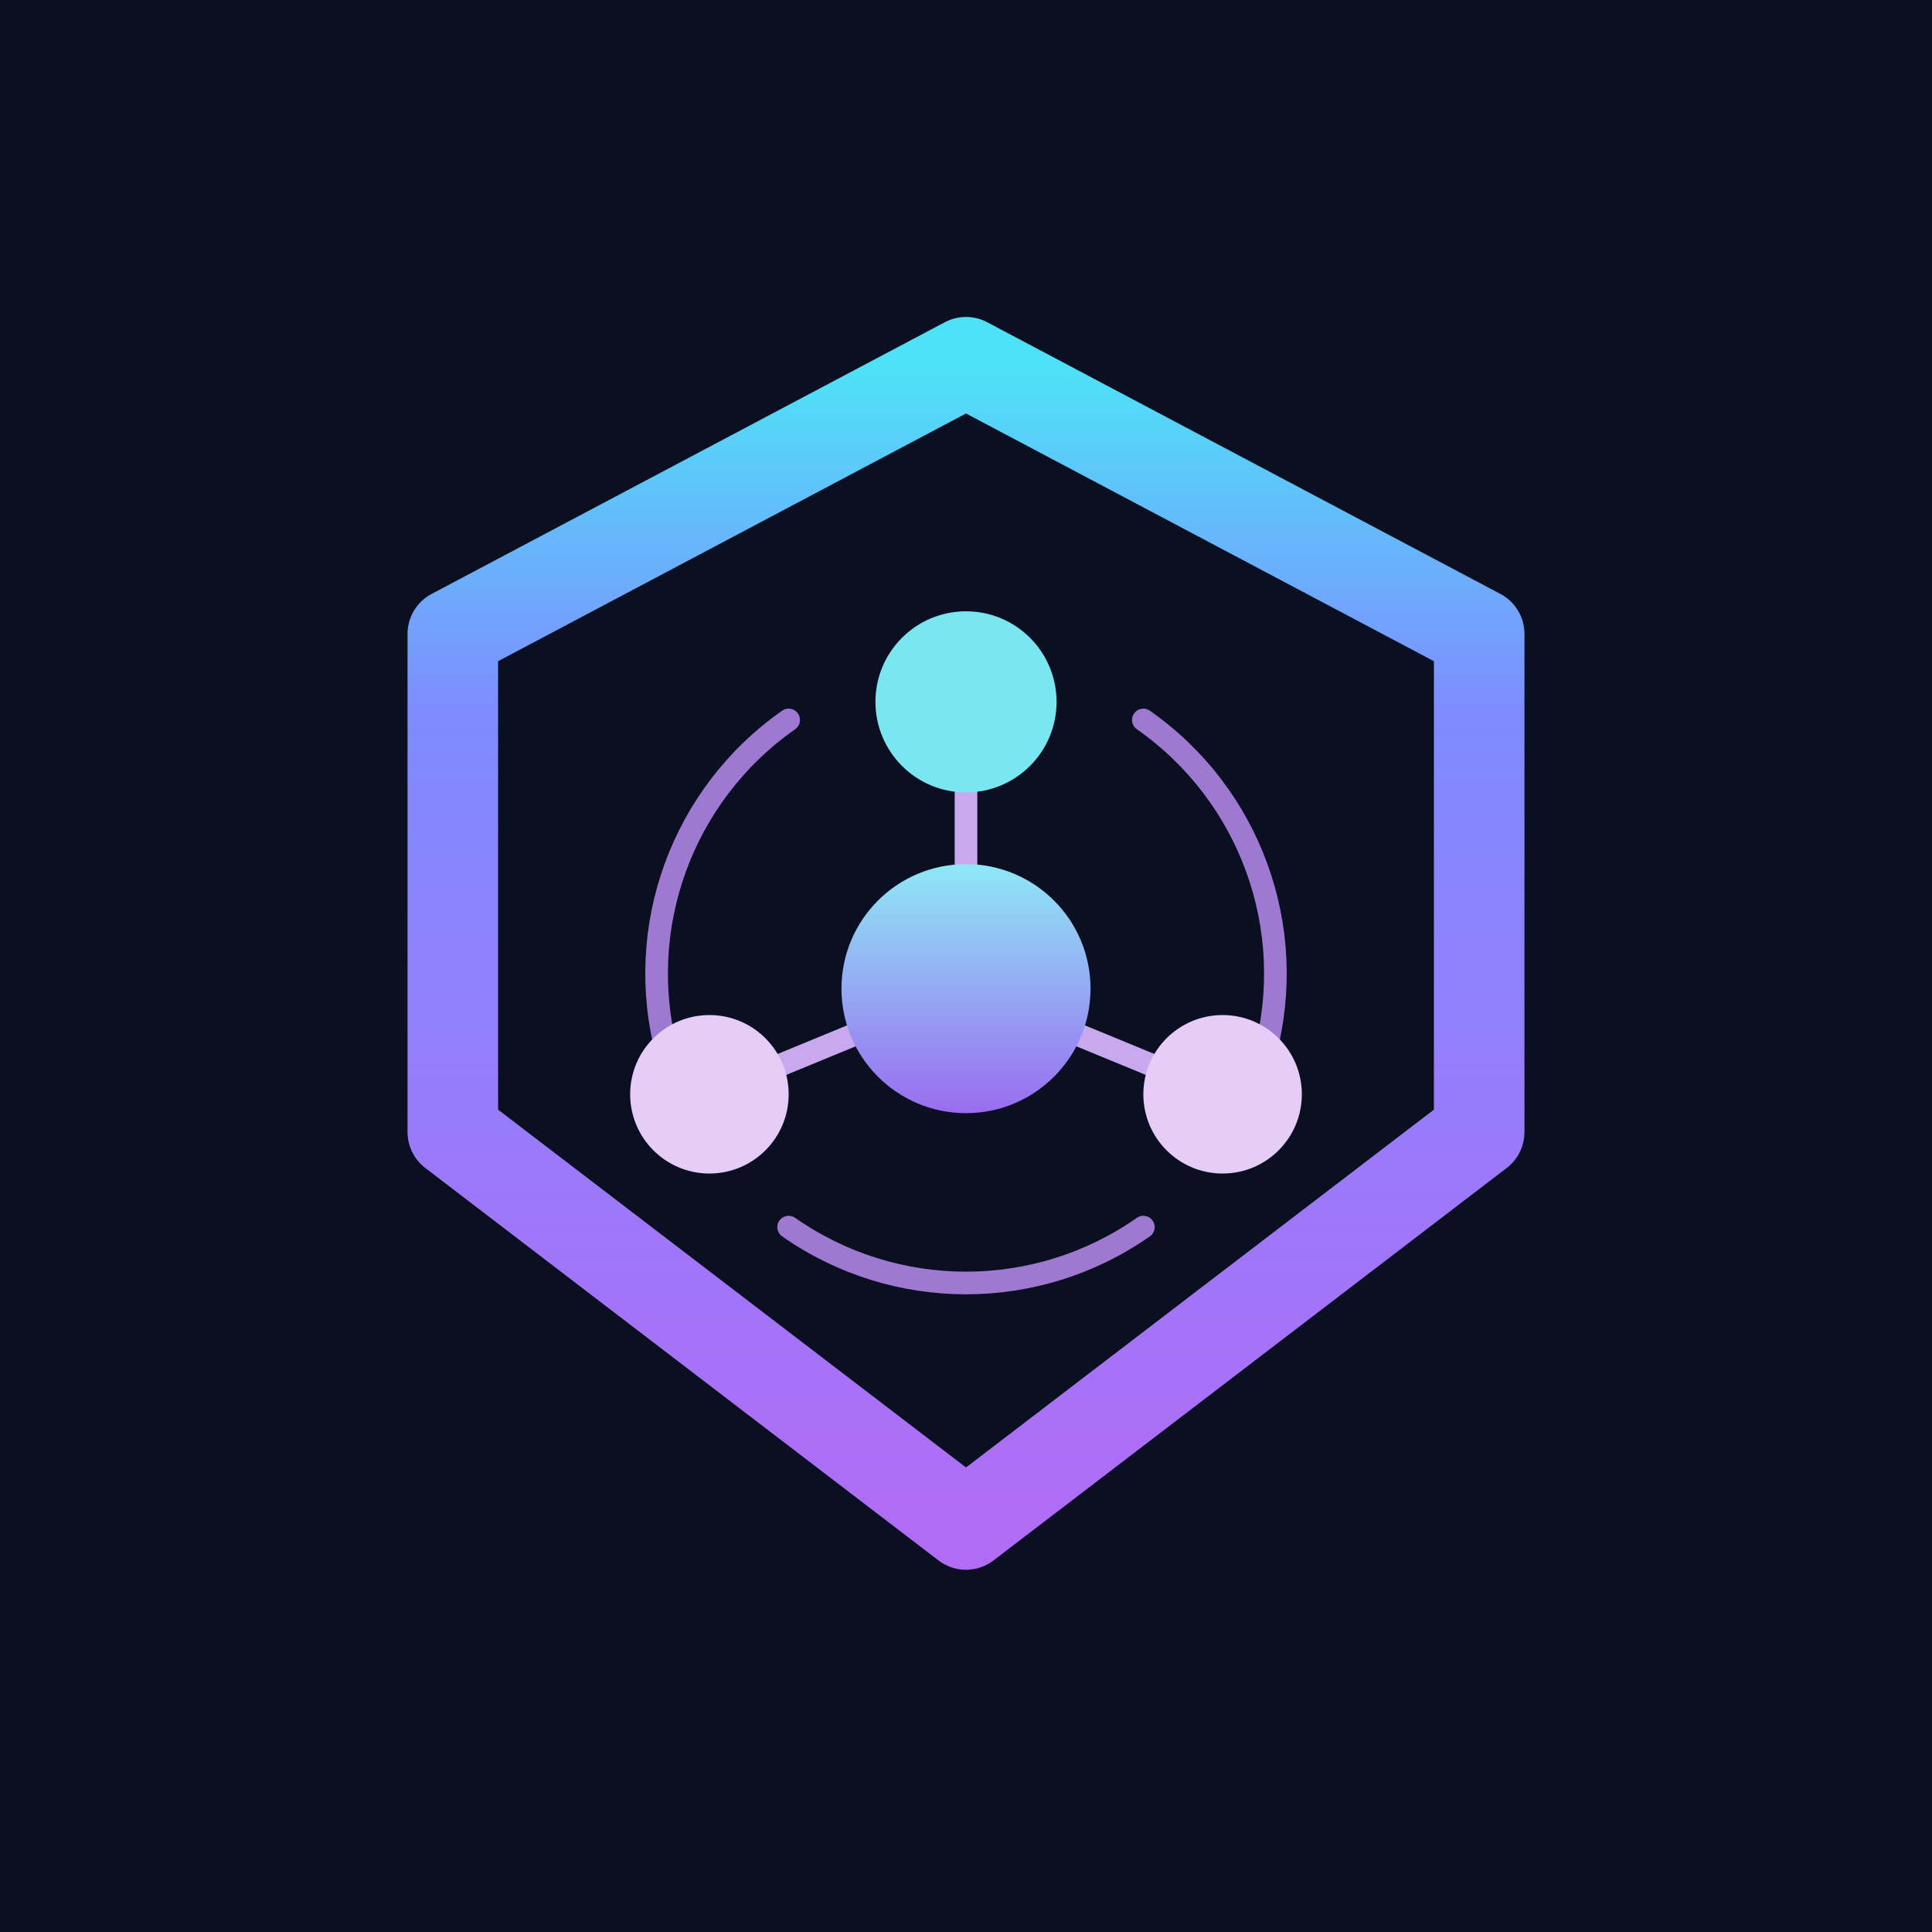
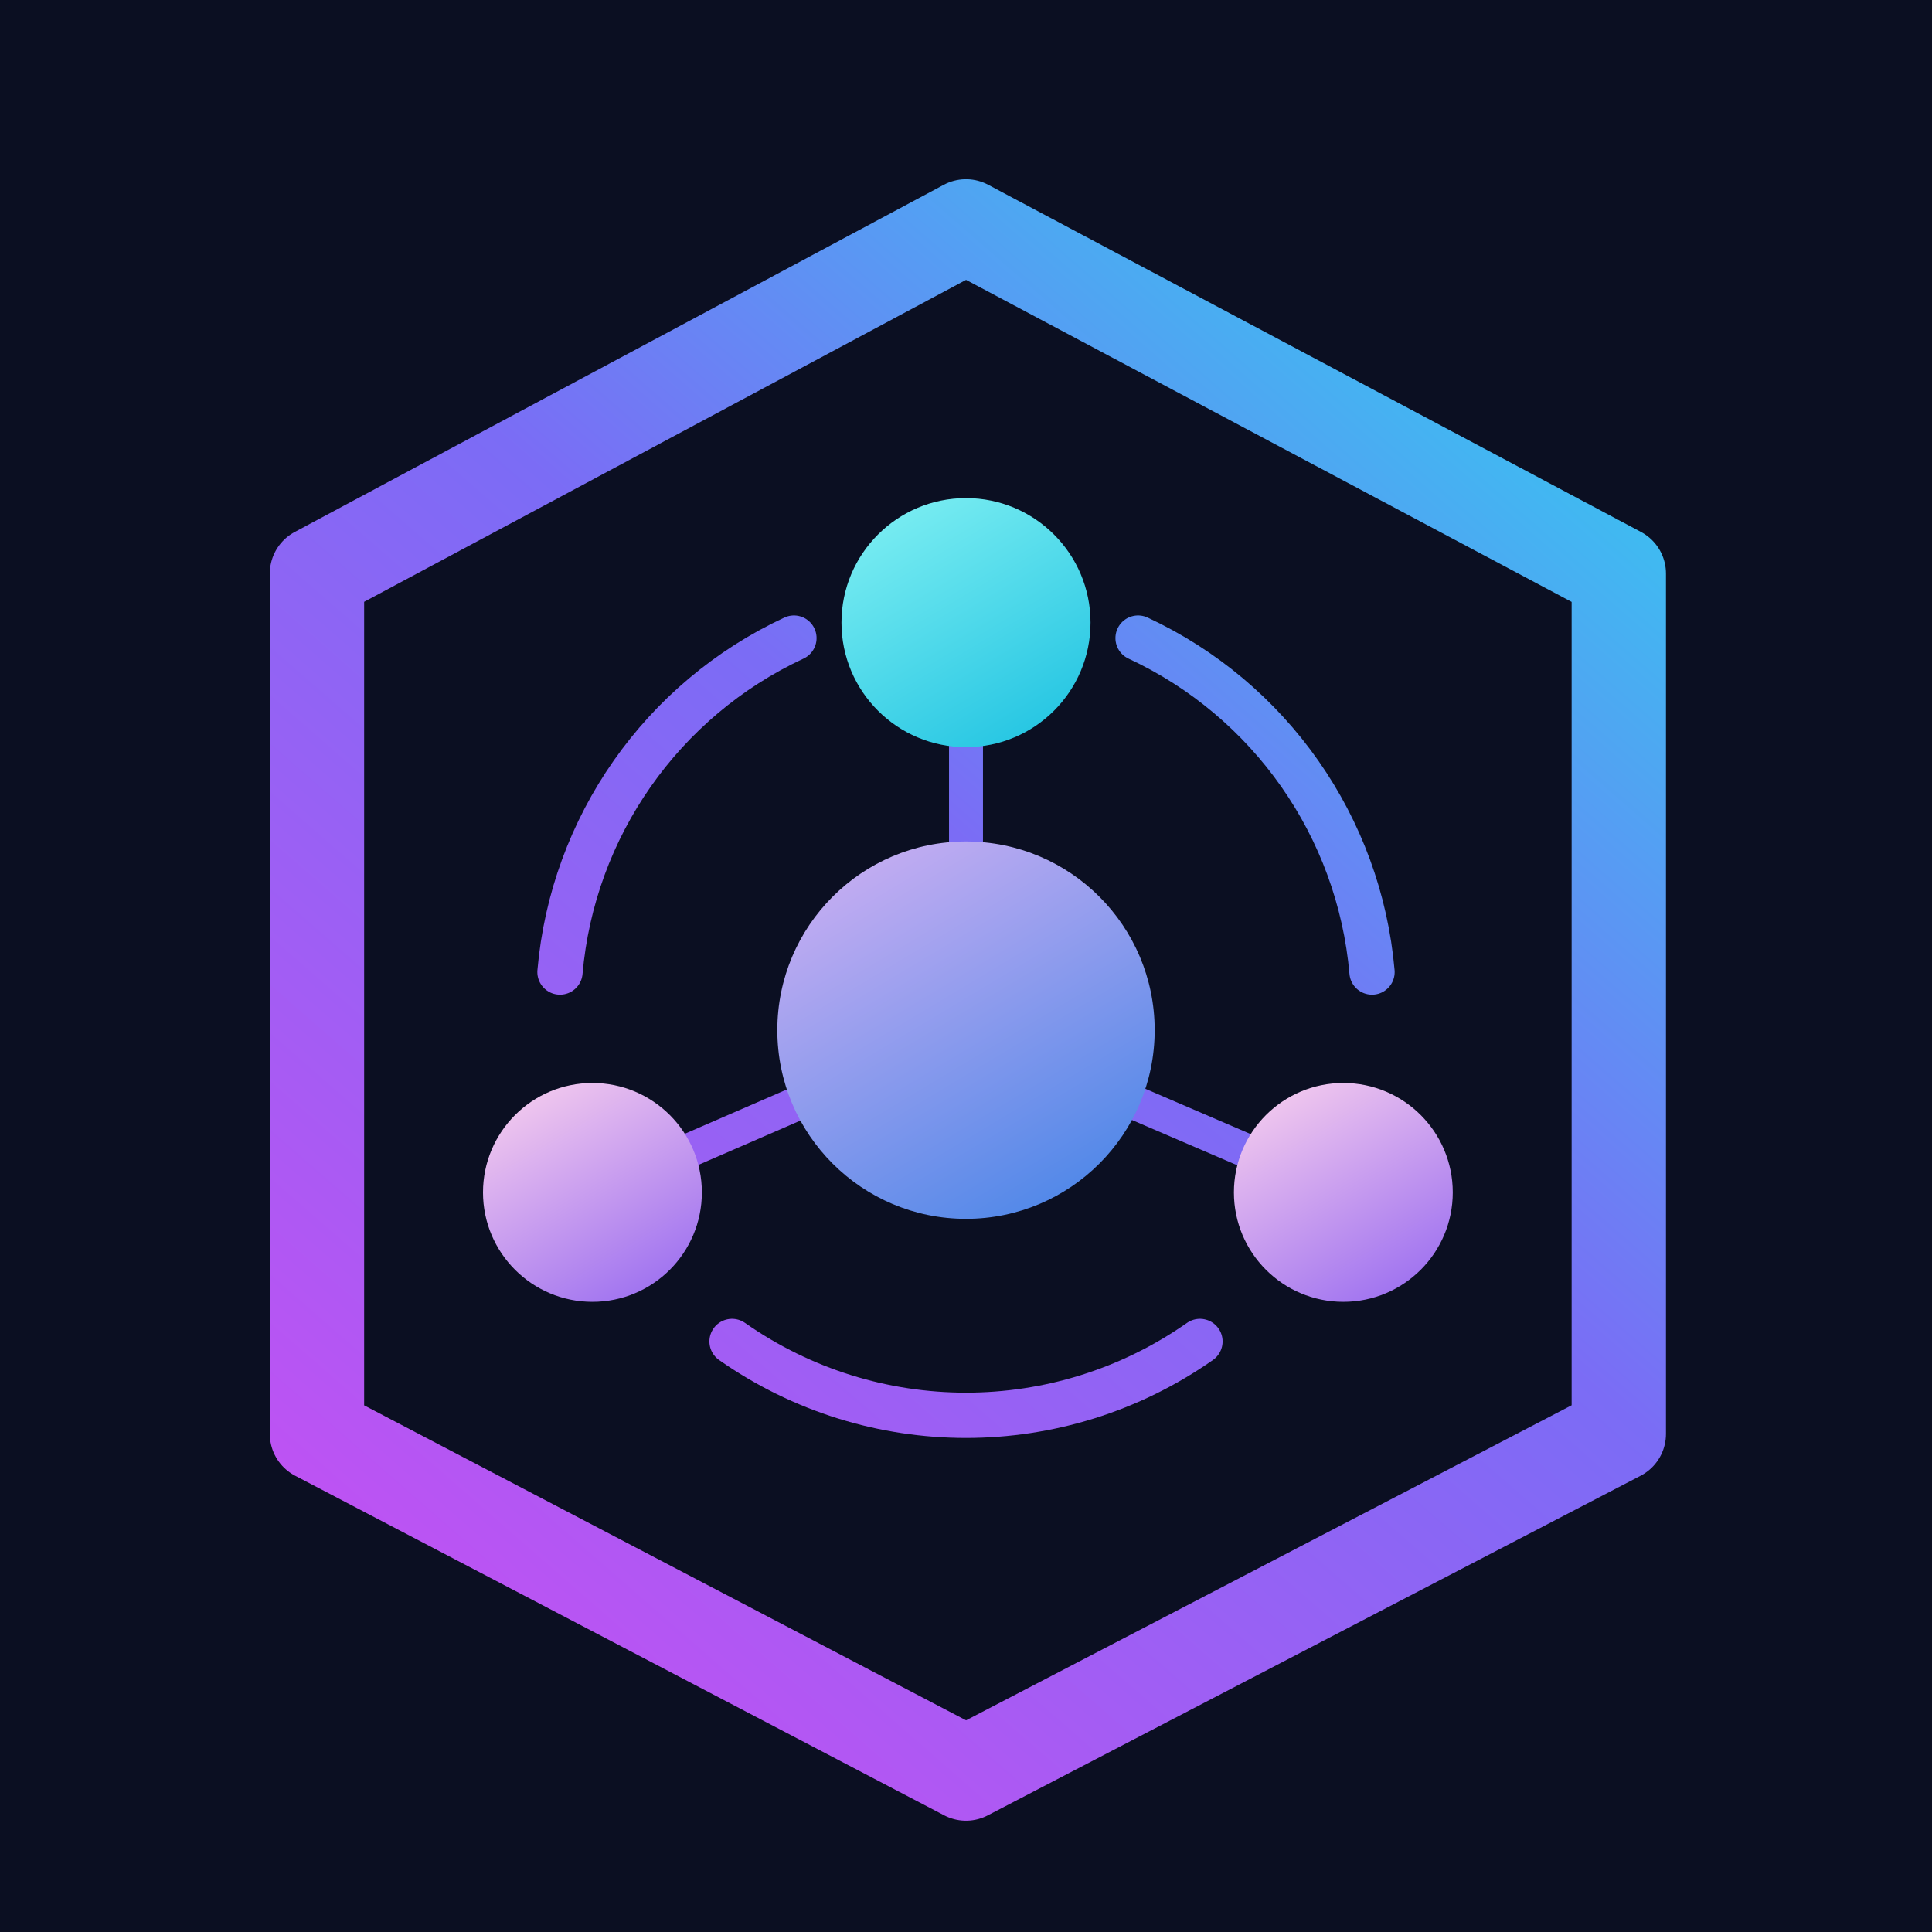
<svg xmlns="http://www.w3.org/2000/svg" viewBox="0 0 512 512" role="img" aria-label="Kronn">
+   <rect width="512" height="512" fill="#0b0f22" />
  <defs>
-     <linearGradient id="kronn-shield" x1="0.5" y1="0" x2="0.5" y2="1">
-       <stop offset="0" stop-color="#4ee2f7" />
-       <stop offset="0.3" stop-color="#7f8bff" />
-       <stop offset="1" stop-color="#b06cf5" />
+     <linearGradient id="kronn-frame" gradientUnits="userSpaceOnUse" x1="441" y1="60" x2="84" y2="470">
+       <stop offset="0" stop-color="#2ad6f0" />
+       <stop offset="0.45" stop-color="#7b6cf5" />
+       <stop offset="1" stop-color="#cc4df2" />
    </linearGradient>
-     <linearGradient id="kronn-hub" x1="0.5" y1="0" x2="0.5" y2="1">
-       <stop offset="0" stop-color="#8fe8f6" />
-       <stop offset="1" stop-color="#9a6cf0" />
+     <linearGradient id="kronn-top" x1="0.2" y1="0" x2="0.8" y2="1">
+       <stop offset="0" stop-color="#7ceef2" />
+       <stop offset="1" stop-color="#22c4e2" />
+     </linearGradient>
+     <linearGradient id="kronn-hub" x1="0.2" y1="0" x2="0.8" y2="1">
+       <stop offset="0" stop-color="#c9aef2" />
+       <stop offset="1" stop-color="#4a86e8" />
+     </linearGradient>
+     <linearGradient id="kronn-peer" x1="0.2" y1="0" x2="0.8" y2="1">
+       <stop offset="0" stop-color="#f4cbee" />
+       <stop offset="1" stop-color="#9b6ef0" />
    </linearGradient>
  </defs>
-   <rect width="512" height="512" fill="#0b0f22" />
-   <path d="M256 96 L392 168 V300 L256 404 L120 300 V168 Z" fill="none" stroke="url(#kronn-shield)" stroke-width="24" stroke-linejoin="round" />
-   <g fill="none" stroke="#b98cf0" stroke-width="6" stroke-linecap="round" opacity="0.85">
-     <path d="M176.8 279.2 A 82 82 0 0 1 209.0 190.8" />
-     <path d="M303.0 190.8 A 82 82 0 0 1 335.2 279.2" />
-     <path d="M303.0 325.2 A 82 82 0 0 1 209.0 325.2" />
+   <path d="M256 60 L429 152 V380 L256 470 L84 380 V152 Z" fill="none" stroke="url(#kronn-frame)" stroke-width="25" stroke-linejoin="round" />
+   <g fill="none" stroke="url(#kronn-frame)" stroke-width="12" stroke-linecap="round">
+     <path d="M148.4 257.6 A 108 108 0 0 1 210.4 169.1" />
+     <path d="M301.6 169.1 A 108 108 0 0 1 363.6 257.6" />
+     <path d="M318 355.5 A 108 108 0 0 1 194 355.5" />
  </g>
-   <g stroke="#c9a8f0" stroke-width="6" stroke-linecap="round" fill="none">
-     <path d="M256 262 V186" />
-     <path d="M256 262 L188 290" />
-     <path d="M256 262 L324 290" />
+   <g fill="none" stroke="url(#kronn-frame)" stroke-width="9" stroke-linecap="round">
+     <path d="M256 273 V165" />
+     <path d="M256 273 L157 316" />
+     <path d="M256 273 L356 316" />
  </g>
-   <circle cx="256" cy="186" r="24" fill="#79e6f0" />
-   <circle cx="188" cy="290" r="21" fill="#e6cdf8" />
-   <circle cx="324" cy="290" r="21" fill="#e6cdf8" />
-   <circle cx="256" cy="262" r="33" fill="url(#kronn-hub)" />
+   <circle cx="256" cy="165" r="33" fill="url(#kronn-top)" />
+   <circle cx="157" cy="316" r="29" fill="url(#kronn-peer)" />
+   <circle cx="356" cy="316" r="29" fill="url(#kronn-peer)" />
+   <circle cx="256" cy="273" r="50" fill="url(#kronn-hub)" />
</svg>
